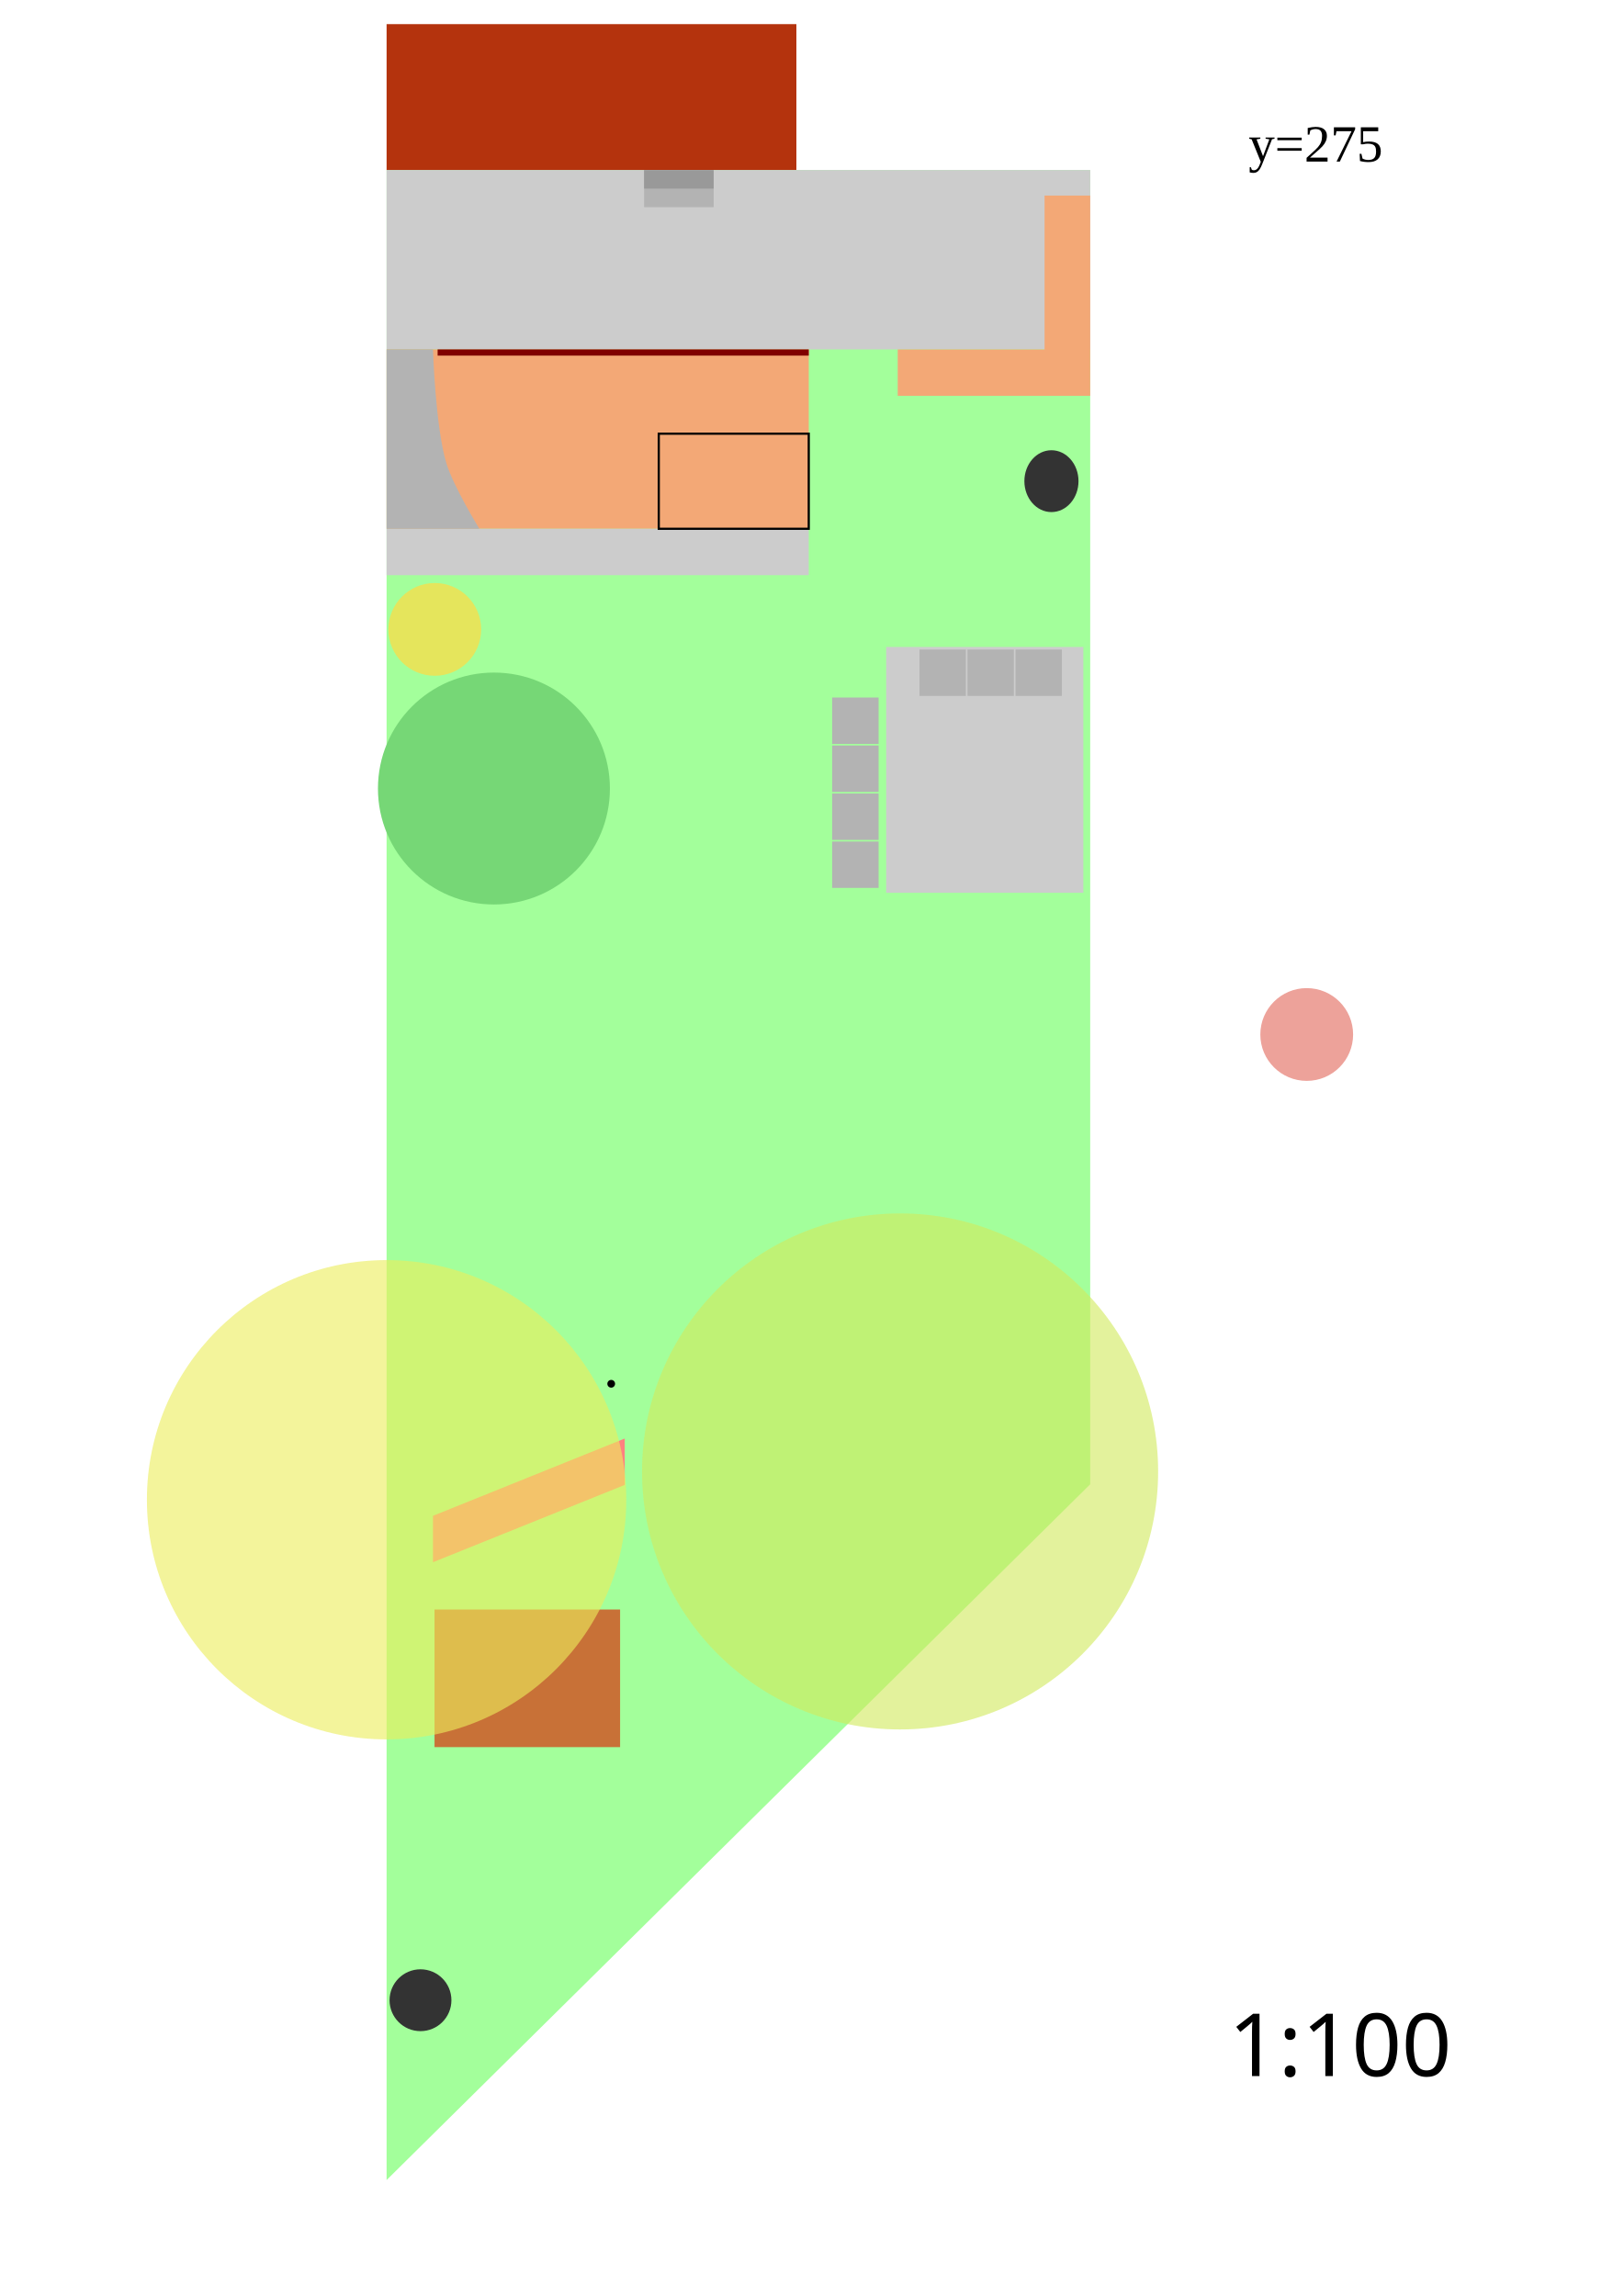
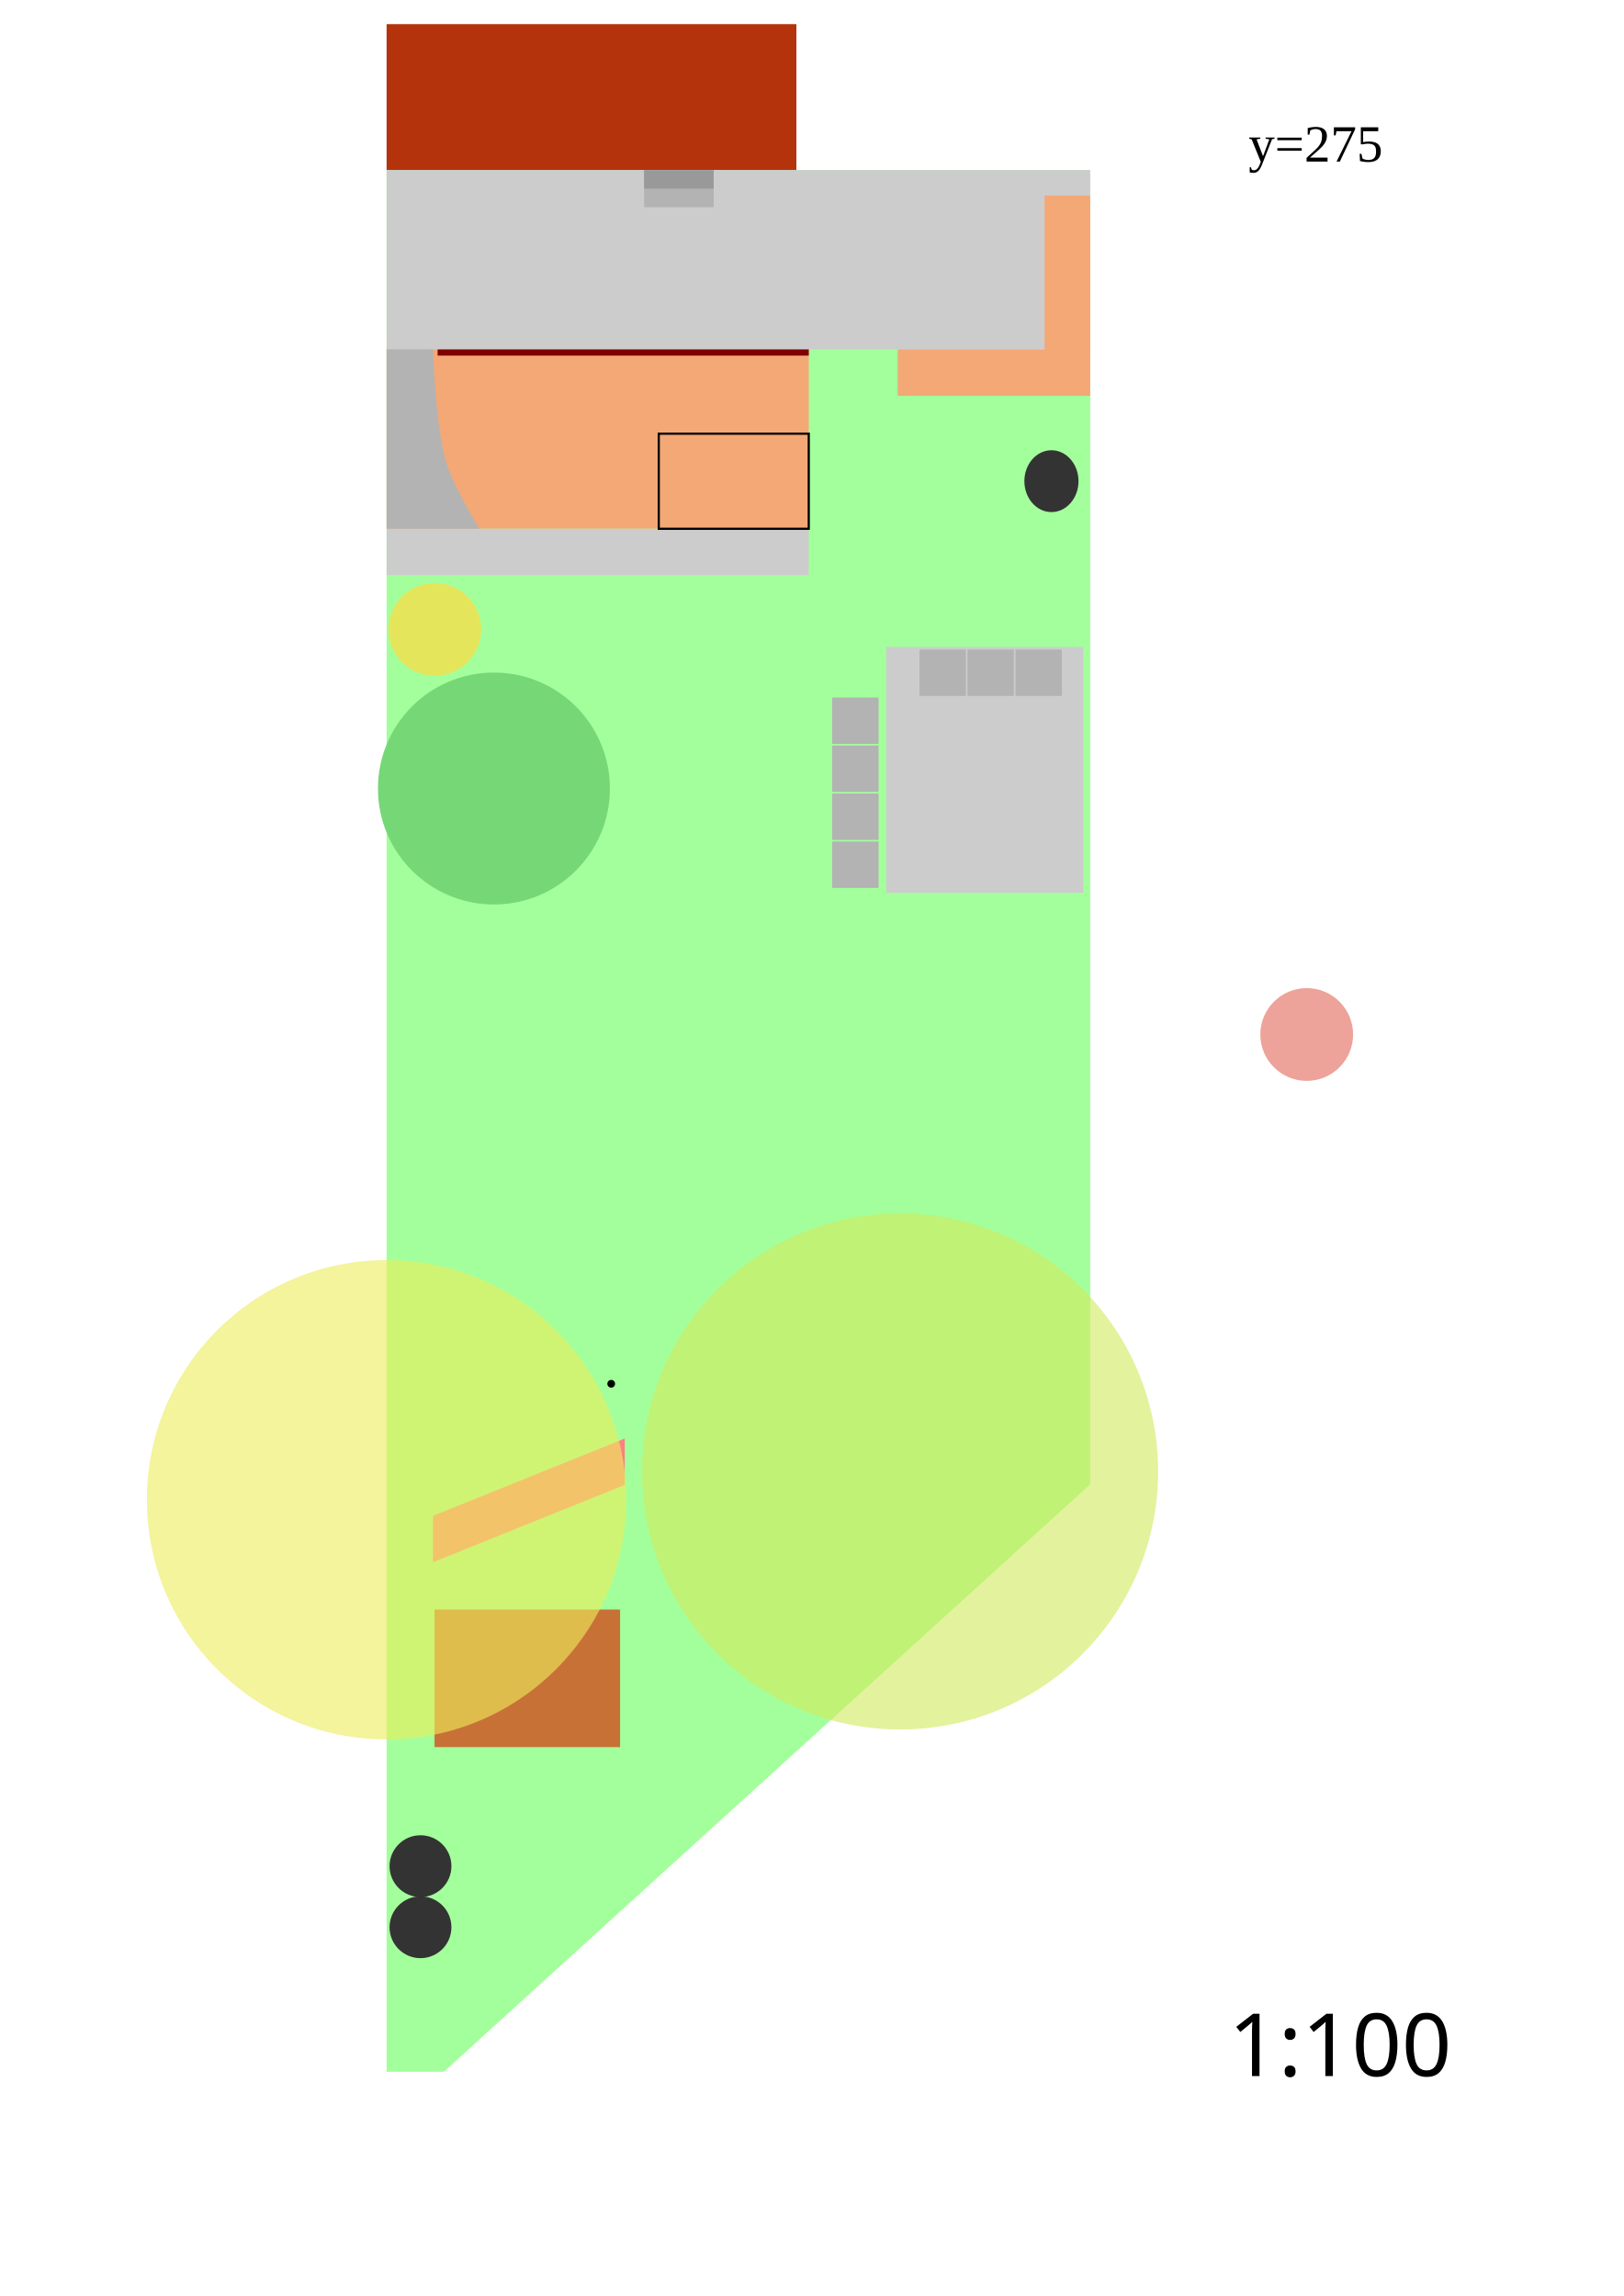
<svg xmlns="http://www.w3.org/2000/svg" width="744.094" height="1052.362" id="svg2" version="1.1">
  <defs id="defs4" />
  <g id="layer1" transform="translate(0,-2.5390623e-6)">
-     <path style="fill:#a3ff9b;fill-opacity:1;stroke:none" d="m 177.165,77.953 322.441,0 0,602.363 -322.441,318.897 z" id="rect2985" />
+     <path style="fill:#a3ff9b;fill-opacity:1;stroke:none" d="m 177.165,77.953 322.441,0 0,602.363 -296.22,269.291 -26.221,0 z" id="rect2985" />
    <rect style="fill:#b4330d;fill-opacity:1;stroke:none" id="rect3756" width="187.795" height="66.892" x="177.165" y="11.06" />
    <rect style="fill:#cccccc;fill-opacity:1;stroke:none" id="rect3758" width="322.441" height="82.205" x="177.165" y="77.953" />
    <rect y="160.158" x="177.165" height="82.205" width="193.465" id="rect3760" style="fill:#f3a876;fill-opacity:1;stroke:none" />
    <text xml:space="preserve" style="font-size:40px;font-style:normal;font-weight:normal;line-height:125%;letter-spacing:0px;word-spacing:0px;fill:#000000;fill-opacity:1;stroke:none;font-family:Sans" x="562.991" y="951.557" id="text3781">
      <tspan id="tspan3783" x="562.991" y="951.557">1:100</tspan>
    </text>
    <rect style="fill:#cccccc;fill-opacity:1;stroke:none" id="rect3785" width="193.465" height="21.26" x="177.165" y="242.362" />
    <path style="fill:#b3b3b3;fill-opacity:1;stroke:none" d="m 177.165,160.158 21.26,0 c 0,0 1.084,35.317 6.1,52.05 3.231,10.777 15.16,30.155 15.16,30.155 l -42.52,0 z" id="rect3793" />
    <path style="fill:#f3a876;fill-opacity:1;stroke:none" d="m 478.688,89.637 0,70.531 -67.281,0 0,21.25 88.188,0 0,-21.25 0,-70.531 -20.906,0 z" id="rect3796" />
    <rect y="77.953" x="295.165" height="17.008" width="31.89" id="rect3065" style="fill:#b3b3b3;fill-opacity:1;stroke:none" />
    <rect style="fill:#999999;fill-opacity:1;stroke:none" id="rect3067" width="31.89" height="8.504" x="295.165" y="77.953" />
    <rect style="fill:#800000;fill-opacity:1;stroke:none" id="rect3069" width="170.079" height="2.835" x="200.551" y="160.158" />
    <rect style="fill:none;stroke:#000000;stroke-width:0.999;stroke-miterlimit:4;stroke-opacity:1;stroke-dasharray:none" id="rect3077" width="68.74" height="43.583" x="301.889" y="198.78" />
    <path transform="matrix(0.3955107,0,0,0.3955107,100.5015,147.225)" d="m 303.405,357.158 a 53.753,53.753 0 1 1 -107.506,0 53.753,53.753 0 1 1 107.506,0 z" id="path3091" style="fill:#e5e55c;fill-opacity:1;stroke:none;display:inline" />
    <path style="opacity:0.613;fill:#d2ea5d;fill-opacity:1;stroke:none" id="path3789" d="m 522,672.508 a 118.256,118.256 0 1 1 -236.513,0 118.256,118.256 0 1 1 236.513,0 z" transform="translate(8.739009,1.922983)" />
    <path style="fill:#eda29a;fill-opacity:1;stroke:none;display:inline" id="path3780" d="m 303.405,357.158 a 53.753,53.753 0 1 1 -107.506,0 53.753,53.753 0 1 1 107.506,0 z" transform="matrix(0.3955107,0,0,0.3955107,500.0918,332.8963)" />
    <path style="fill:#76d776;fill-opacity:1;stroke:none;display:inline" id="path3059" d="m 303.405,357.158 a 53.753,53.753 0 1 1 -107.506,0 53.753,53.753 0 1 1 107.506,0 z" transform="matrix(0.9887767,0,0,0.9887767,-20.49703,8.267688)" />
    <rect style="fill:#cccccc;fill-opacity:1;stroke:none;display:inline" id="rect3798" width="90.354" height="112.677" x="406.101" y="296.536" />
    <rect style="fill:#c87137;fill-opacity:1;stroke:none" id="rect3150" width="85.039" height="63.071" x="199.134" y="737.716" />
    <text xml:space="preserve" style="font-size:24px;font-style:normal;font-variant:normal;font-weight:normal;font-stretch:normal;text-align:start;line-height:125%;letter-spacing:0px;word-spacing:0px;writing-mode:lr;text-anchor:start;fill:#000000;fill-opacity:1;stroke:none;font-family:Courier 10 Pitch;-inkscape-font-specification:Courier 10 Pitch" x="572.17" y="74.06" id="text3920" transform="translate(0,2.5390623e-6)">
      <tspan id="tspan3922" x="572.17" y="74.06">y=275</tspan>
    </text>
    <path style="fill:#ff8080;fill-opacity:1;stroke:none" d="m 198.425,694.772 87.874,-35.432 0,21.26 -87.874,35.432 z" id="rect3943" />
    <path style="fill:#000000;fill-opacity:1;stroke:none" id="path3946" d="m 53.753,346.408 a 14.334,14.334 0 1 1 -28.668,0 14.334,14.334 0 1 1 28.668,0 z" transform="matrix(0.1235971,0,0,0.1235971,275.2264,591.437)" />
    <path transform="matrix(1.010508,0,0,1.010508,-230.8212,7.826346)" d="m 512.444,672.508 a 108.7,108.7 0 1 1 -217.401,0 108.7,108.7 0 1 1 217.401,0 z" id="path3791" style="opacity:0.613;fill:#ebed5c;fill-opacity:1;stroke:none" />
  </g>
  <g id="layer3" style="display:inline">
    <path style="fill:#333333;fill-opacity:1;stroke:none;display:inline" id="path3083" d="m 303.405,357.158 a 53.753,53.753 0 1 1 -107.506,0 53.753,53.753 0 1 1 107.506,0 z" transform="matrix(0.2307146,0,0,0.2636738,424.2451,126.3632)">
      </path>
-     <path transform="matrix(0.2636738,0,0,0.2636738,126.8707,822.6205)" d="m 303.405,357.158 a 53.753,53.753 0 1 1 -107.506,0 53.753,53.753 0 1 1 107.506,0 z" id="path3079" style="fill:#333333;fill-opacity:1;stroke:none;display:inline">
+     <path transform="matrix(0.2636738,0,0,0.2636738,126.8707,789.1743)" d="m 303.405,357.158 a 53.753,53.753 0 1 1 -107.506,0 53.753,53.753 0 1 1 107.506,0 z" id="path3079" style="fill:#333333;fill-opacity:1;stroke:none;display:inline">
      </path>
    <rect style="fill:#b3b3b3;fill-opacity:1;stroke:none" id="rect3019" width="21.26" height="21.26" x="381.37" y="341.708" />
    <rect y="319.708" x="381.37" height="21.26" width="21.26" id="rect3017" style="fill:#b3b3b3;fill-opacity:1;stroke:none" />
    <rect y="363.708" x="381.37" height="21.26" width="21.26" id="rect3021" style="fill:#b3b3b3;fill-opacity:1;stroke:none" />
    <rect style="fill:#b3b3b3;fill-opacity:1;stroke:none" id="rect3023" width="21.26" height="21.26" x="381.37" y="385.708" />
    <rect transform="translate(0,-2.5390623e-6)" y="297.708" x="421.37" height="21.26" width="21.26" id="rect3025" style="fill:#b3b3b3;fill-opacity:1;stroke:none" />
    <rect transform="translate(0,-2.5390623e-6)" y="297.708" x="465.37" height="21.26" width="21.26" id="rect3029" style="fill:#b3b3b3;fill-opacity:1;stroke:none" />
    <rect transform="translate(0,-2.5390623e-6)" style="fill:#b3b3b3;fill-opacity:1;stroke:none" id="rect3027" width="21.26" height="21.26" x="443.37" y="297.708" />
+     <path style="fill:#333333;fill-opacity:1;stroke:none;display:inline" id="path3948" d="m 303.405,357.158 a 53.753,53.753 0 1 1 -107.506,0 53.753,53.753 0 1 1 107.506,0 z" transform="matrix(0.2636738,0,0,0.2636738,126.8707,761.1743)">
+       </path>
  </g>
  <g id="layer2" style="display:inline" transform="translate(0,-2.5390623e-6)" />
</svg>
